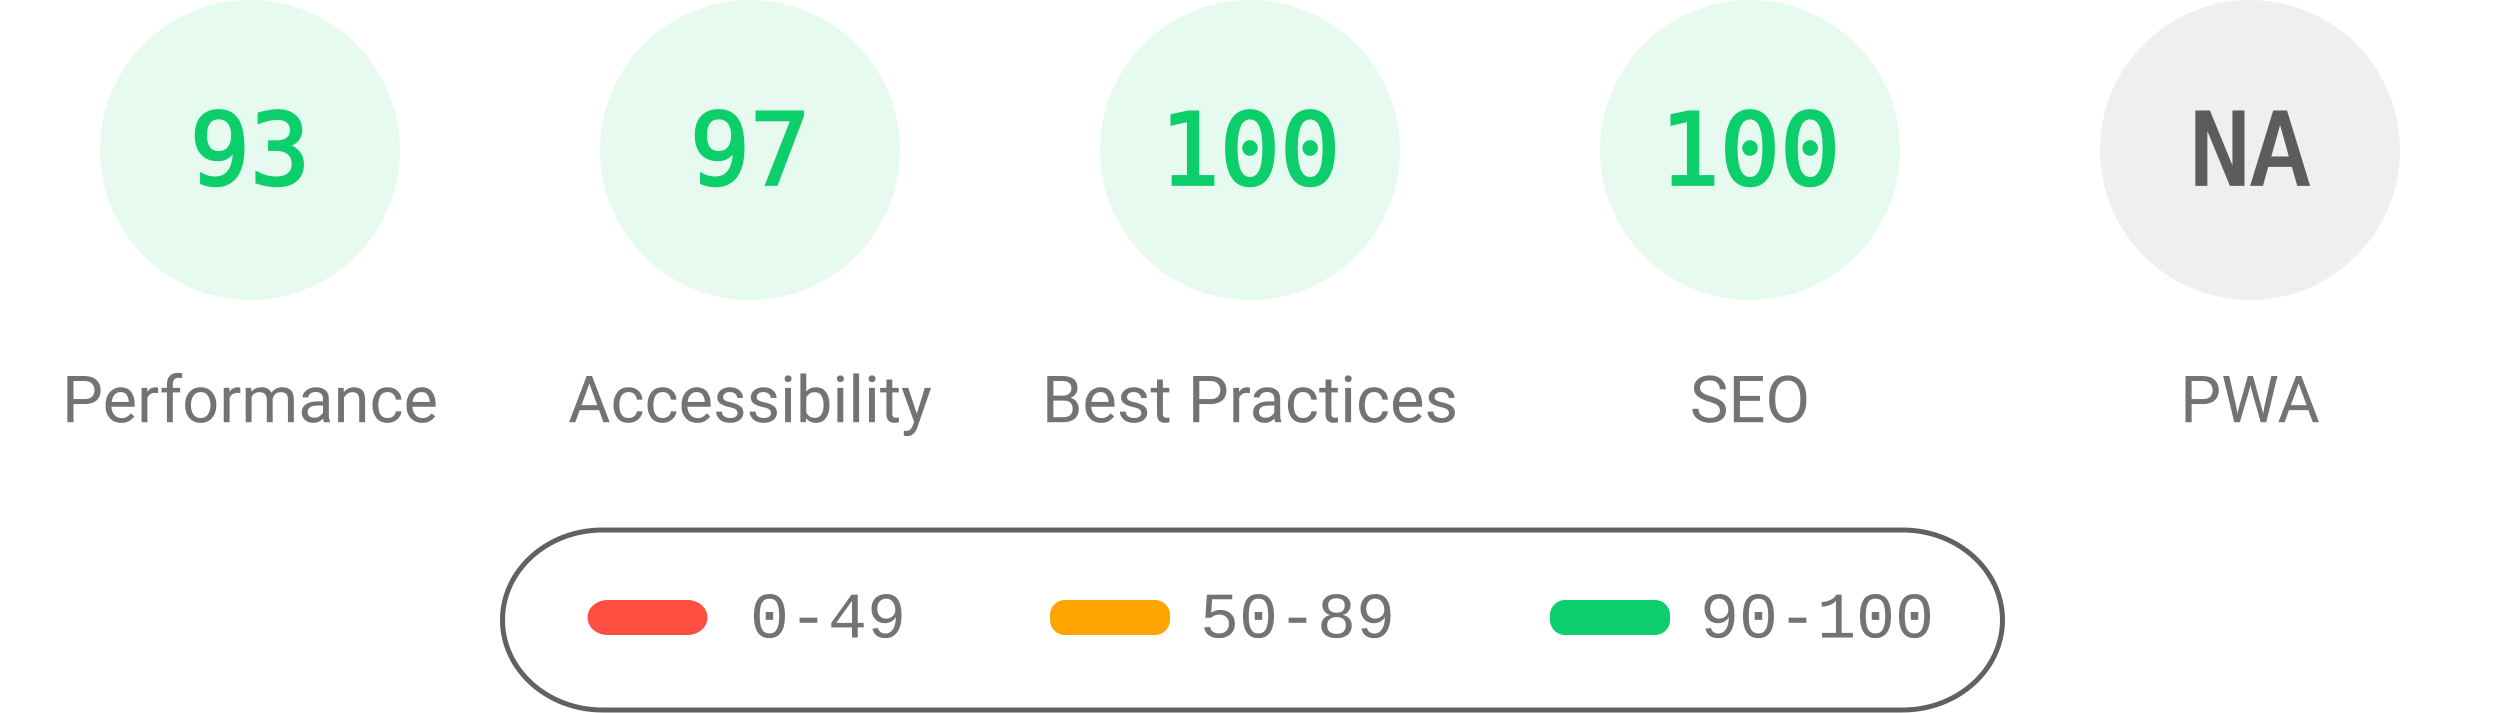
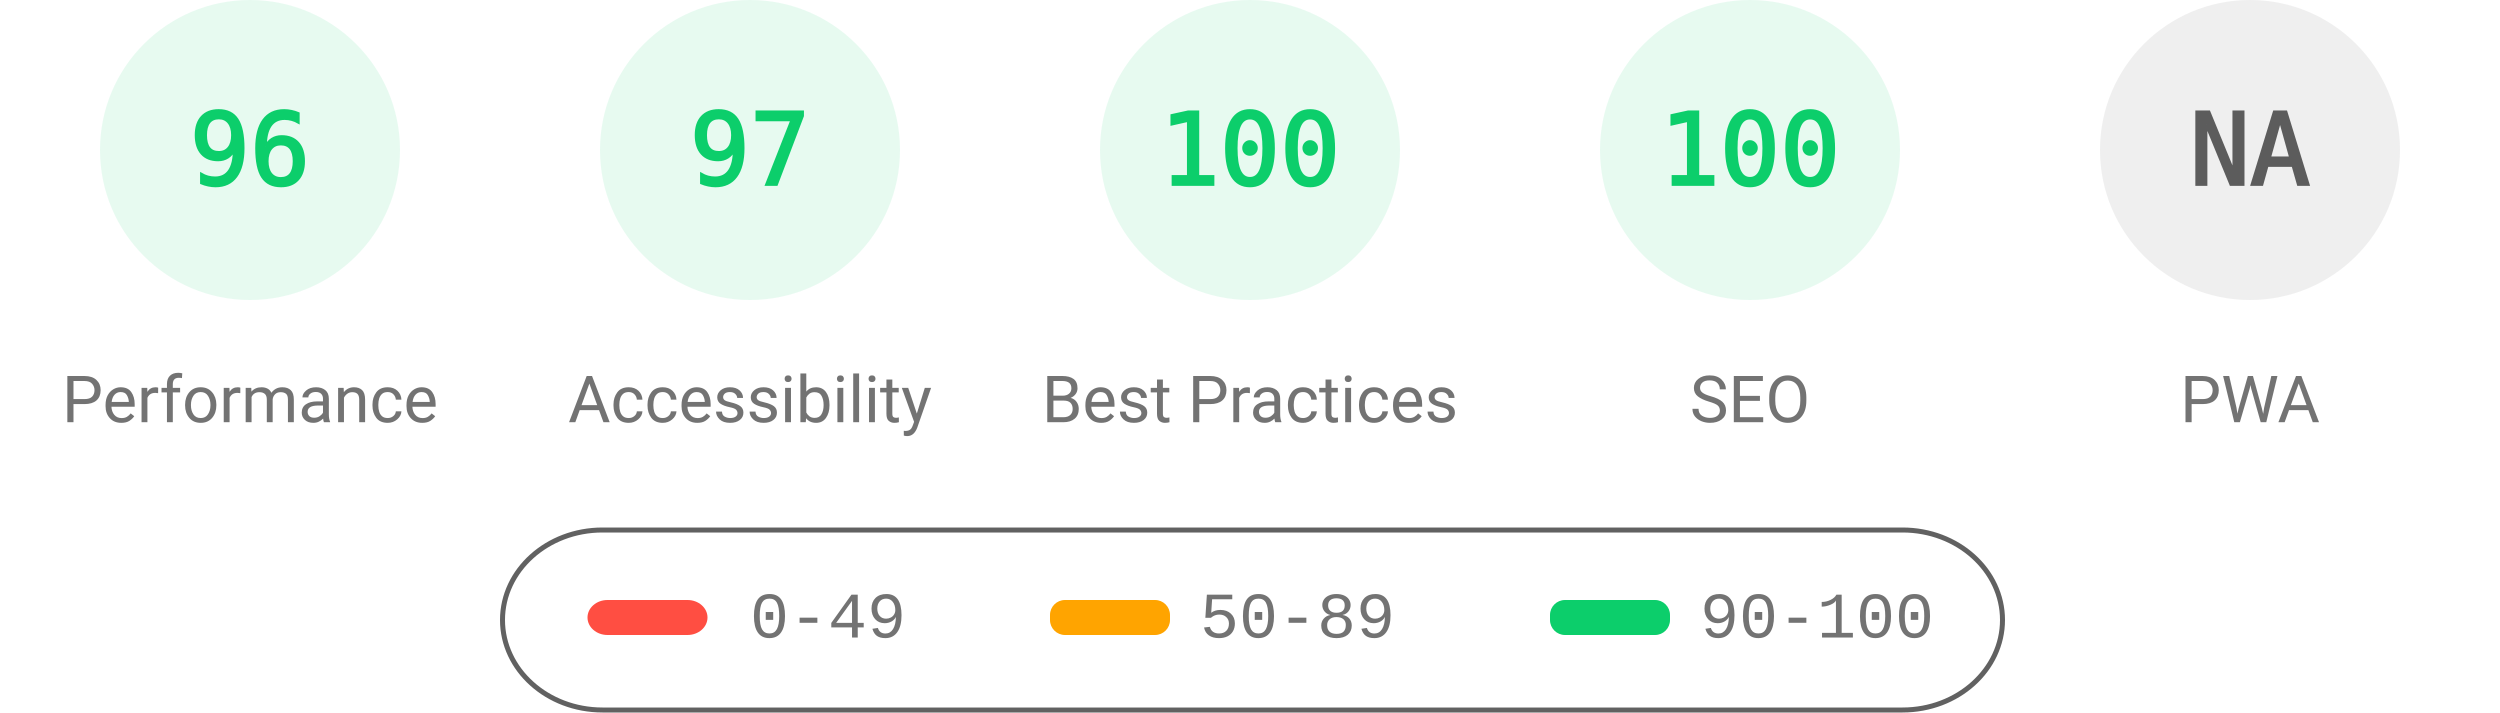
<svg xmlns="http://www.w3.org/2000/svg" fill="none" width="1000" height="285">
  <style>.gauge-base{opacity:.1}.gauge-arc{fill:none;animation-delay:250ms;stroke-linecap:round;transform:rotate(-90deg);transform-origin:100px 60px;animation:load-gauge 1s ease forwards}.guage-text{font-size:40px;font-family:monospace;text-align:center}.guage-red{color:#ff4e42;fill:#ff4e42;stroke:#ff4e42}.guage-orange{color:#ffa400;fill:#ffa400;stroke:#ffa400}.guage-green{color:#0cce6b;fill:#0cce6b;stroke:#0cce6b}.guage-undefined{color:#5c5c5c;fill:#5c5c5c;stroke:#5c5c5c}.guage-title{color:#737373;fill:#737373;stroke:none;font-size:26px;line-height:26px;font-family:Roboto,Halvetica,Arial,sans-serif}@keyframes load-gauge{from{stroke-dasharray:0 352.858}}</style>
  <svg class="guage-div guage-perf guage-green" viewBox="0 0 200 200" width="200" height="200">
    <circle class="gauge-base" r="56" cx="100" cy="60" stroke-width="8" />
-     <circle class="gauge-arc guage-arc-1" r="56" cx="100" cy="60" stroke-width="8" style="stroke-dasharray:327.228,351.858" />
-     <text class="guage-text" x="100" y="60" alignment-baseline="central" dominant-baseline="central" text-anchor="middle">93</text>
+     <circle class="gauge-arc guage-arc-1" r="56" cx="100" cy="60" stroke-width="8" style="stroke-dasharray:337.784,351.858" />
+     <text class="guage-text" x="100" y="60" alignment-baseline="central" dominant-baseline="central" text-anchor="middle">96</text>
    <text class="guage-title" x="100" y="160" alignment-baseline="central" dominant-baseline="central" text-anchor="middle">Performance</text>
  </svg>
  <svg class="guage-div guage-acc guage-green" viewBox="0 0 200 200" width="200" height="200" x="200">
    <circle class="gauge-base" r="56" cx="100" cy="60" stroke-width="8" />
    <circle class="gauge-arc guage-arc-2" r="56" cx="100" cy="60" stroke-width="8" style="stroke-dasharray:341.302,351.858" />
    <text class="guage-text" x="100" y="60" alignment-baseline="central" dominant-baseline="central" text-anchor="middle">97</text>
    <text class="guage-title" x="100" y="160" alignment-baseline="central" dominant-baseline="central" text-anchor="middle">Accessibility</text>
  </svg>
  <svg class="guage-div guage-best guage-green" viewBox="0 0 200 200" width="200" height="200" x="400">
    <circle class="gauge-base" r="56" cx="100" cy="60" stroke-width="8" />
    <circle class="gauge-arc guage-arc-3" r="56" cx="100" cy="60" stroke-width="8" style="stroke-dasharray:351.858,351.858" />
    <text class="guage-text" x="100" y="60" alignment-baseline="central" dominant-baseline="central" text-anchor="middle">100</text>
    <text class="guage-title" x="100" y="160" alignment-baseline="central" dominant-baseline="central" text-anchor="middle">Best Practices</text>
  </svg>
  <svg class="guage-div guage-seo guage-green" viewBox="0 0 200 200" width="200" height="200" x="600">
    <circle class="gauge-base" r="56" cx="100" cy="60" stroke-width="8" />
    <circle class="gauge-arc guage-arc-4" r="56" cx="100" cy="60" stroke-width="8" style="stroke-dasharray:351.858,351.858" />
    <text class="guage-text" x="100" y="60" alignment-baseline="central" dominant-baseline="central" text-anchor="middle">100</text>
    <text class="guage-title" x="100" y="160" alignment-baseline="central" dominant-baseline="central" text-anchor="middle">SEO</text>
  </svg>
  <svg class="guage-div guage-pwa guage-undefined" viewBox="0 0 200 200" width="200" height="200" x="800">
    <circle class="gauge-base" r="56" cx="100" cy="60" stroke-width="8" />
    <circle class="gauge-arc guage-arc-4" r="56" cx="100" cy="60" stroke-width="8" style="stroke-dasharray:351.858,351.858" />
    <text class="guage-text" x="100" y="60" alignment-baseline="central" dominant-baseline="central" text-anchor="middle">NA</text>
    <text class="guage-title" x="100" y="160" alignment-baseline="central" dominant-baseline="central" text-anchor="middle">PWA</text>
  </svg>
  <svg width="604" height="76" x="200" y="210">
    <path fill="none" id="canvas_background" d="M-1-1h604v80H-1z" />
    <rect fill-opacity="0" stroke="#616161" stroke-width="2" rx="40" id="svg_2" height="72" width="600" y="2" x="1" fill="#000" />
    <rect stroke="#000" rx="8" id="svg_3" height="14" width="48" y="30" x="35" stroke-opacity="null" stroke-width="0" fill="#ff4e42" />
    <rect stroke="#000" rx="6" id="svg_4" height="14" width="48" y="30" x="220" stroke-opacity="null" stroke-width="0" fill="#ffa400" />
    <rect stroke="#000" rx="6" id="svg_5" height="14" width="48" y="30" x="420" stroke-opacity="null" stroke-width="0" fill="#0cce6b" />
    <text xml:space="preserve" text-anchor="start" font-family="'Courier New', Courier, monospace" font-size="26" id="svg_6" y="45" x="100" stroke-opacity="null" stroke-width="0" stroke="#000" fill="#737373">0-49</text>
    <text xml:space="preserve" text-anchor="start" font-family="'Courier New', Courier, monospace" font-size="26" id="svg_7" y="45" x="280" stroke-opacity="null" stroke-width="0" stroke="#000" fill="#737373">50-89</text>
    <text xml:space="preserve" text-anchor="start" font-family="'Courier New', Courier, monospace" font-size="26" id="svg_8" y="45" x="480" stroke-opacity="null" stroke-width="0" stroke="#000" fill="#737373">90-100</text>
  </svg>
</svg>
